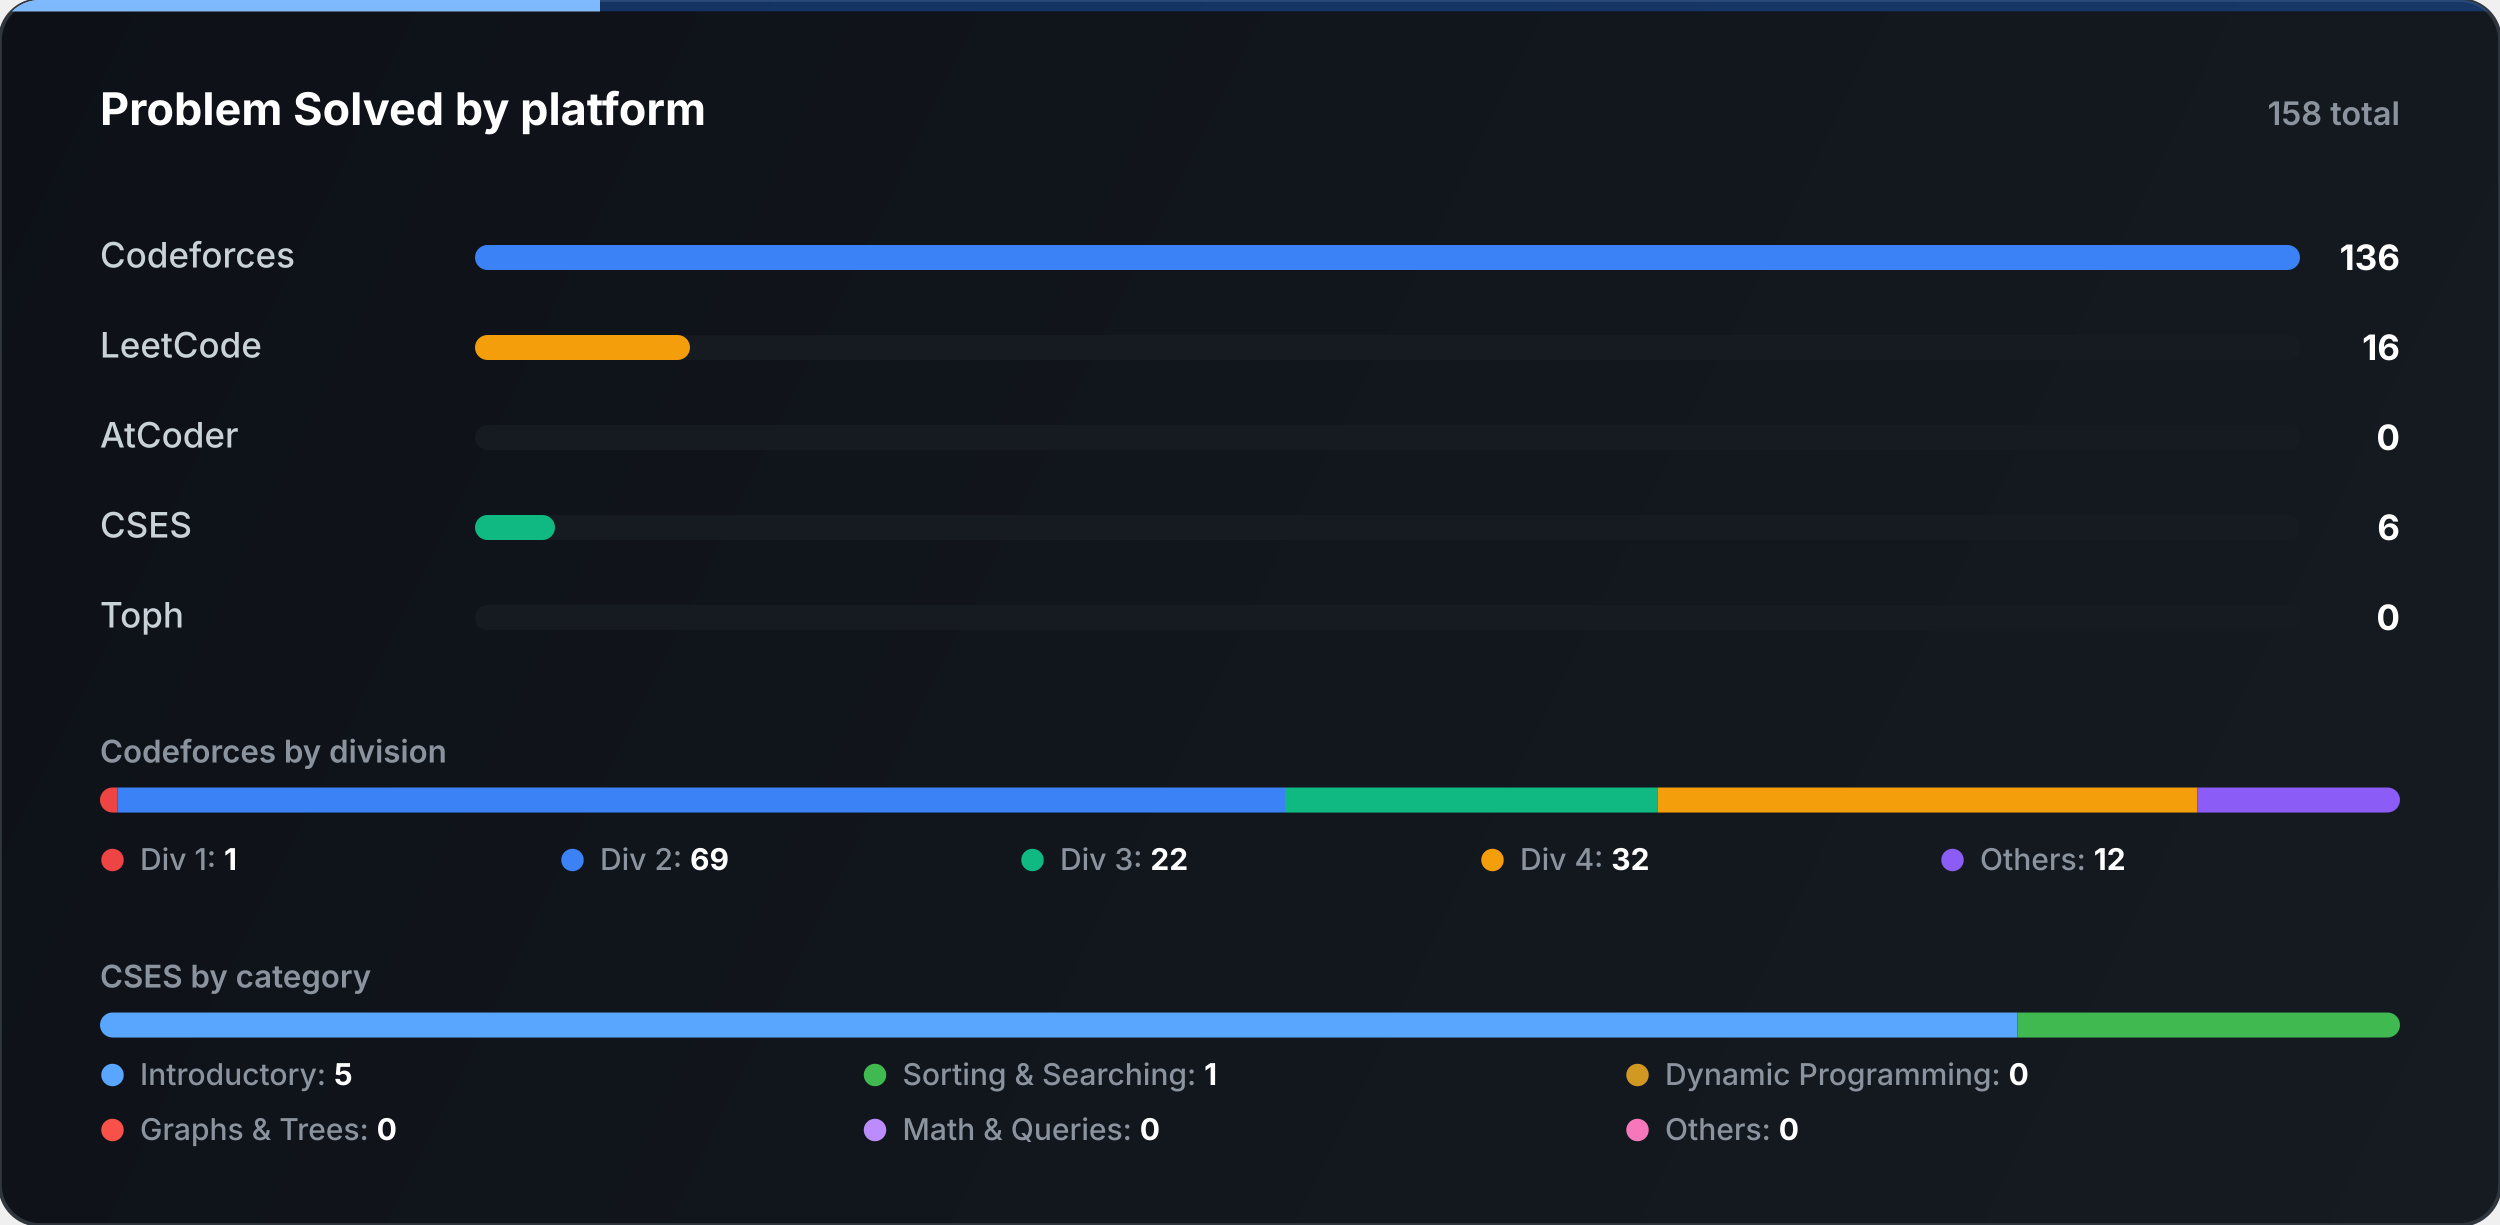
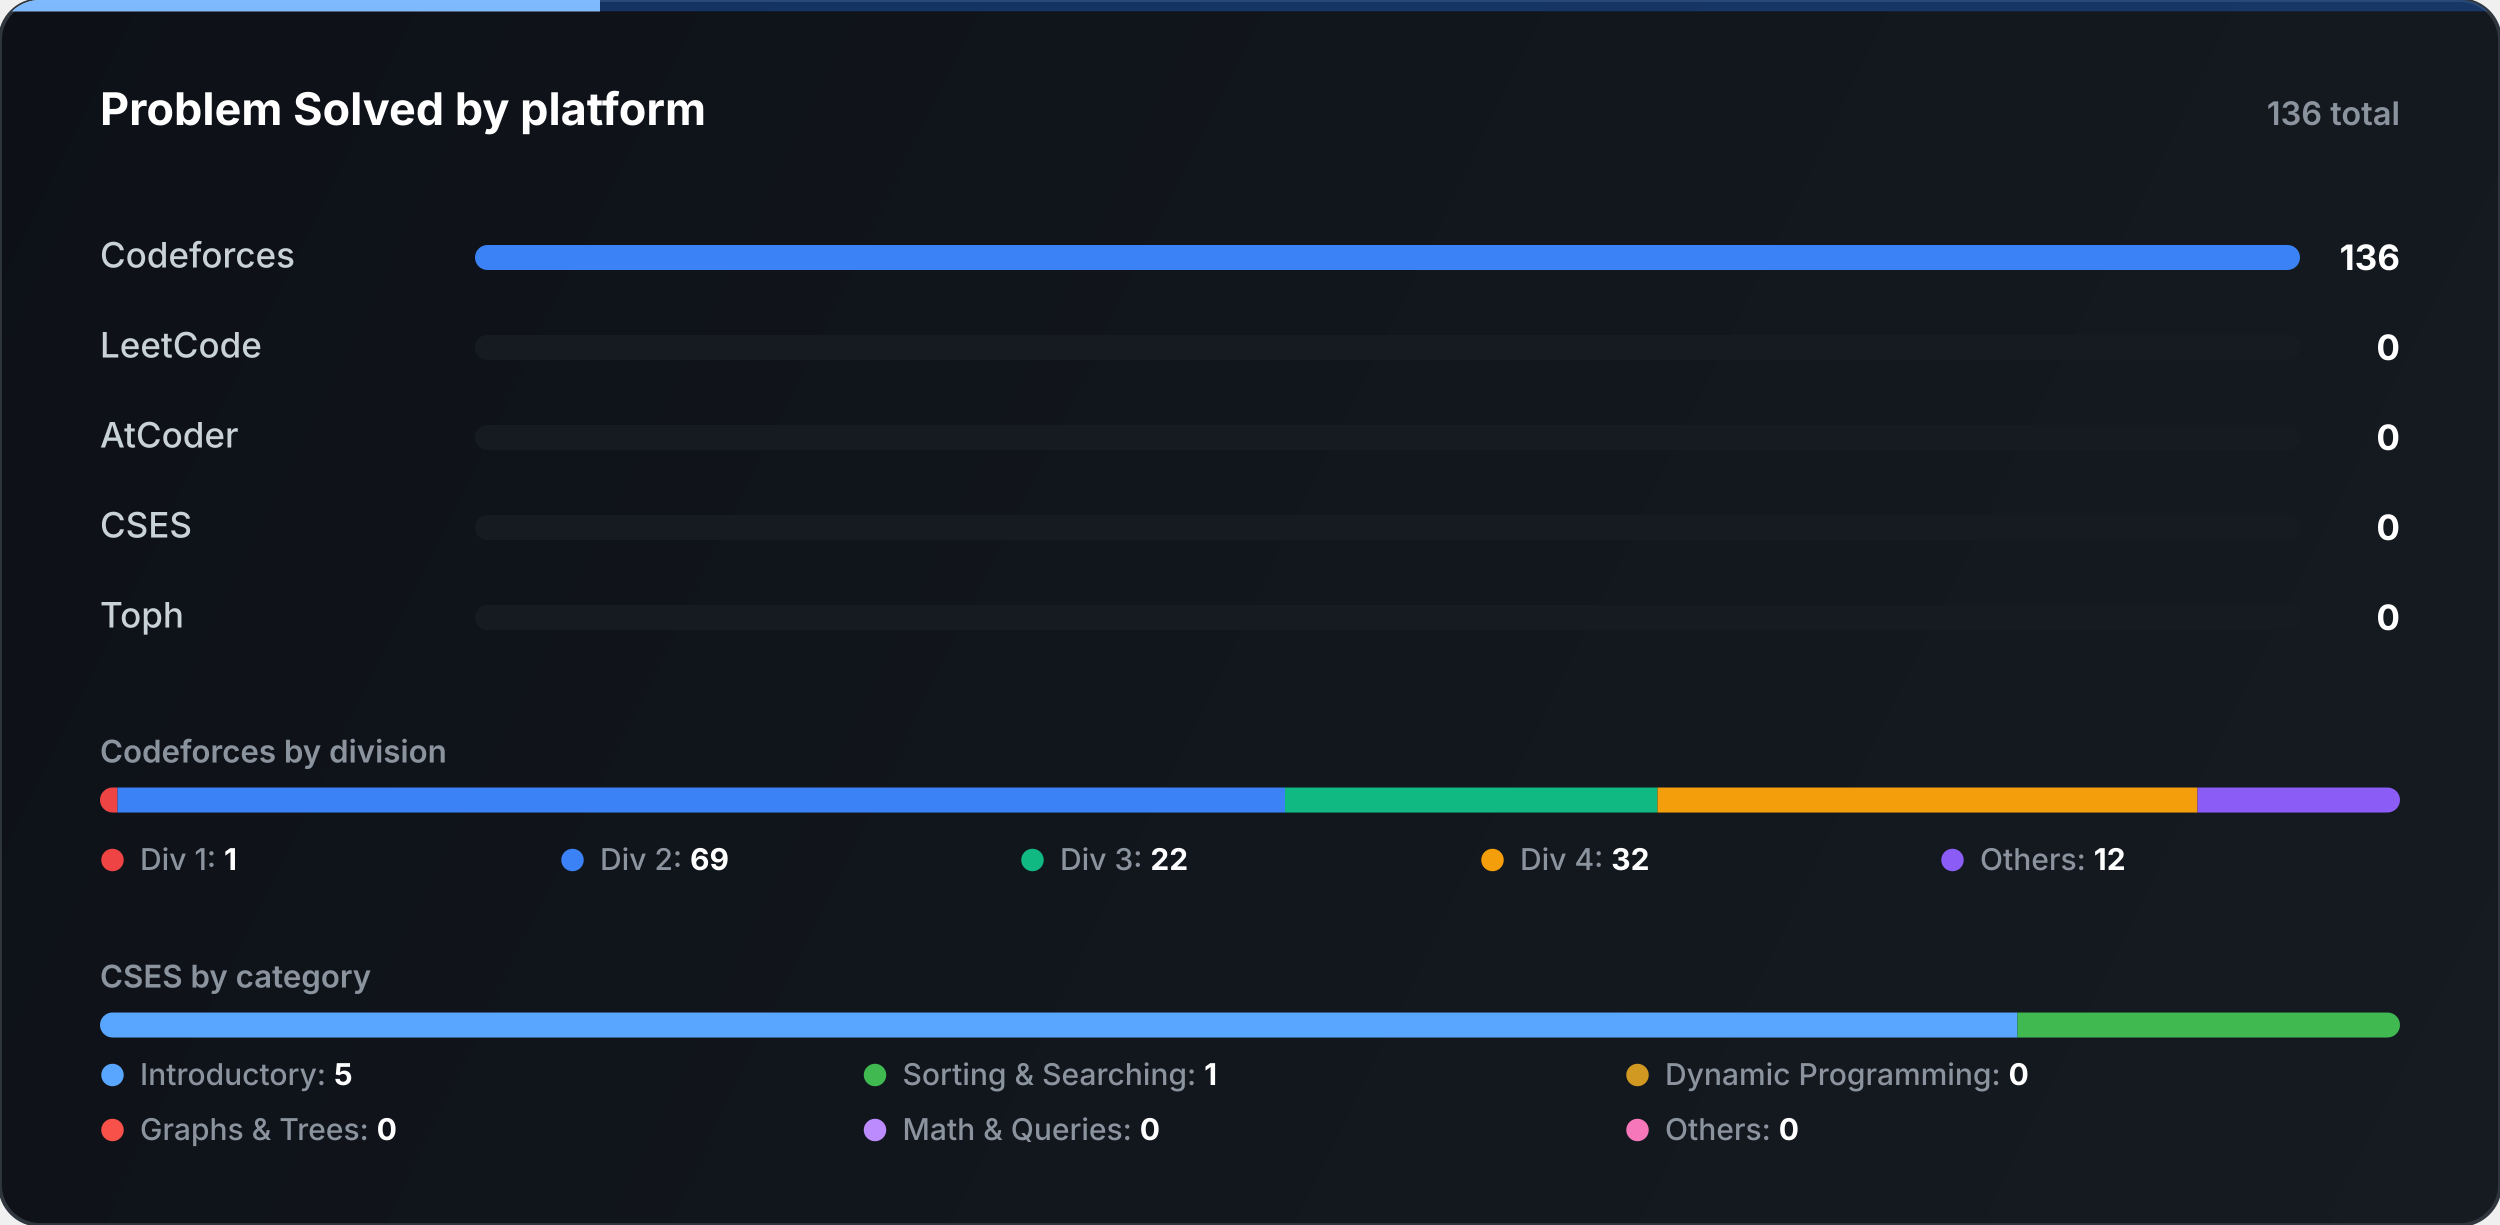
<svg xmlns="http://www.w3.org/2000/svg" width="1000" height="490" viewBox="0 0 1000 490" fill="none">
  <defs>
    <linearGradient id="ov-bg" x1="0" y1="0" x2="1000" y2="490" gradientUnits="userSpaceOnUse">
      <stop offset="0%" stop-color="#0d1117" />
      <stop offset="100%" stop-color="#161b22" />
    </linearGradient>
    <linearGradient id="ov-laser" x1="0%" y1="0%" x2="100%" y2="0%">
      <stop offset="0%" stop-color="#1f6feb" stop-opacity="0" />
      <stop offset="50%" stop-color="#58a6ff" stop-opacity="1" />
      <stop offset="100%" stop-color="#3fb950" stop-opacity="0" />
      <animate attributeName="x1" values="-100%; 100%" dur="4s" repeatCount="indefinite" />
      <animate attributeName="x2" values="0%; 200%" dur="4s" repeatCount="indefinite" />
    </linearGradient>
    <clipPath id="ov-card-clip">
      <rect width="1000" height="490" rx="16" />
    </clipPath>
    <clipPath id="cf-bar-clip">
      <rect x="0" y="0" width="920" height="10" rx="5" />
    </clipPath>
    <clipPath id="cses-bar-clip">
      <rect x="0" y="0" width="920" height="10" rx="5" />
    </clipPath>
  </defs>
  <rect width="1000" height="490" rx="16" fill="url(#ov-bg)" stroke="#30363d" stroke-width="1.5" />
  <g clip-path="url(#ov-card-clip)">
    <rect x="0" y="0" width="1000" height="4.5" fill="#1f6feb" fill-opacity="0.35" />
    <rect y="0" width="240" height="4.5" fill="#ffffff" fill-opacity="0.95">
      <animate attributeName="x" values="-240; 1000; -240" dur="3.2s" repeatCount="indefinite" />
    </rect>
    <rect y="0" width="240" height="4.5" fill="#58a6ff" fill-opacity="0.75">
      <animate attributeName="x" values="-240; 1000; -240" dur="3.2s" repeatCount="indefinite" />
    </rect>
  </g>
  <g transform="translate(40, 50)">
    <text x="0" y="0" font-family="-apple-system, BlinkMacSystemFont, Segoe UI, Inter, Helvetica, Arial, sans-serif" font-size="18" font-weight="700" fill="#ffffff">Problem Solved by platform</text>
-     <text x="920" y="0" text-anchor="end" font-family="-apple-system, BlinkMacSystemFont, Segoe UI, Inter, Helvetica, Arial, sans-serif" font-size="13" font-weight="600" fill="#8b949e">158 total</text>
+     <text x="920" y="0" text-anchor="end" font-family="-apple-system, BlinkMacSystemFont, Segoe UI, Inter, Helvetica, Arial, sans-serif" font-size="13" font-weight="600" fill="#8b949e">136 total</text>
  </g>
  <g transform="translate(40, 98)">
    <text x="0" y="9" font-family="-apple-system, BlinkMacSystemFont, Segoe UI, Inter, Helvetica, Arial, sans-serif" font-size="14" font-weight="500" fill="#c9d1d9">Codeforces</text>
    <rect x="150" y="0" width="730" height="10" rx="5" fill="#161b22" />
    <rect x="150" y="0" width="730" height="10" rx="5" fill="#3b82f6">
      <animate attributeName="width" from="0" to="730" dur="1.2s" fill="freeze" calcMode="spline" keySplines="0.25 0.1 0.25 1" />
    </rect>
    <text x="920" y="10" text-anchor="end" font-family="-apple-system, BlinkMacSystemFont, Segoe UI, Inter, Helvetica, Arial, sans-serif" font-size="14" font-weight="700" fill="#ffffff">136</text>
  </g>
  <g transform="translate(40, 134)">
    <text x="0" y="9" font-family="-apple-system, BlinkMacSystemFont, Segoe UI, Inter, Helvetica, Arial, sans-serif" font-size="14" font-weight="500" fill="#c9d1d9">LeetCode</text>
    <rect x="150" y="0" width="730" height="10" rx="5" fill="#161b22" />
-     <rect x="150" y="0" width="86" height="10" rx="5" fill="#f59e0b">
-       <animate attributeName="width" from="0" to="86" dur="1.2s" fill="freeze" calcMode="spline" keySplines="0.25 0.1 0.25 1" />
-     </rect>
-     <text x="920" y="10" text-anchor="end" font-family="-apple-system, BlinkMacSystemFont, Segoe UI, Inter, Helvetica, Arial, sans-serif" font-size="14" font-weight="700" fill="#ffffff">16</text>
+     <text x="920" y="10" text-anchor="end" font-family="-apple-system, BlinkMacSystemFont, Segoe UI, Inter, Helvetica, Arial, sans-serif" font-size="14" font-weight="700" fill="#ffffff">0</text>
  </g>
  <g transform="translate(40, 170)">
    <text x="0" y="9" font-family="-apple-system, BlinkMacSystemFont, Segoe UI, Inter, Helvetica, Arial, sans-serif" font-size="14" font-weight="500" fill="#c9d1d9">AtCoder</text>
    <rect x="150" y="0" width="730" height="10" rx="5" fill="#161b22" />
    <text x="920" y="10" text-anchor="end" font-family="-apple-system, BlinkMacSystemFont, Segoe UI, Inter, Helvetica, Arial, sans-serif" font-size="14" font-weight="700" fill="#ffffff">0</text>
  </g>
  <g transform="translate(40, 206)">
    <text x="0" y="9" font-family="-apple-system, BlinkMacSystemFont, Segoe UI, Inter, Helvetica, Arial, sans-serif" font-size="14" font-weight="500" fill="#c9d1d9">CSES</text>
    <rect x="150" y="0" width="730" height="10" rx="5" fill="#161b22" />
-     <rect x="150" y="0" width="32" height="10" rx="5" fill="#10b981">
-       <animate attributeName="width" from="0" to="32" dur="1.2s" fill="freeze" calcMode="spline" keySplines="0.25 0.1 0.25 1" />
-     </rect>
-     <text x="920" y="10" text-anchor="end" font-family="-apple-system, BlinkMacSystemFont, Segoe UI, Inter, Helvetica, Arial, sans-serif" font-size="14" font-weight="700" fill="#ffffff">6</text>
+     <text x="920" y="10" text-anchor="end" font-family="-apple-system, BlinkMacSystemFont, Segoe UI, Inter, Helvetica, Arial, sans-serif" font-size="14" font-weight="700" fill="#ffffff">0</text>
  </g>
  <g transform="translate(40, 242)">
    <text x="0" y="9" font-family="-apple-system, BlinkMacSystemFont, Segoe UI, Inter, Helvetica, Arial, sans-serif" font-size="14" font-weight="500" fill="#c9d1d9">Toph</text>
    <rect x="150" y="0" width="730" height="10" rx="5" fill="#161b22" />
    <text x="920" y="10" text-anchor="end" font-family="-apple-system, BlinkMacSystemFont, Segoe UI, Inter, Helvetica, Arial, sans-serif" font-size="14" font-weight="700" fill="#ffffff">0</text>
  </g>
  <g transform="translate(40, 305)">
    <text x="0" y="0" font-family="-apple-system, BlinkMacSystemFont, Segoe UI, Inter, Helvetica, Arial, sans-serif" font-size="12.5" font-weight="600" fill="#8b949e">Codeforces by division</text>
    <g transform="translate(0, 10)">
      <rect width="920" height="10" rx="5" fill="#161b22" />
      <g clip-path="url(#cf-bar-clip)">
        <rect x="0" y="0" width="7" height="10" fill="#ef4444" />
        <rect x="7" y="0" width="467" height="10" fill="#3b82f6" />
        <rect x="474" y="0" width="149" height="10" fill="#10b981" />
        <rect x="623" y="0" width="216" height="10" fill="#f59e0b" />
        <rect x="839" y="0" width="81" height="10" fill="#8b5cf6" />
      </g>
    </g>
    <g transform="translate(0, 34)">
      <g transform="translate(0, 0)">
        <circle cx="5" cy="5" r="4.5" fill="#ef4444" />
        <text x="16" y="9" font-family="-apple-system, BlinkMacSystemFont, Segoe UI, Inter, Helvetica, Arial, sans-serif" font-size="12" font-weight="500" fill="#8b949e">Div 1: <tspan font-weight="700" fill="#ffffff">1</tspan>
        </text>
      </g>
      <g transform="translate(184, 0)">
        <circle cx="5" cy="5" r="4.5" fill="#3b82f6" />
        <text x="16" y="9" font-family="-apple-system, BlinkMacSystemFont, Segoe UI, Inter, Helvetica, Arial, sans-serif" font-size="12" font-weight="500" fill="#8b949e">Div 2: <tspan font-weight="700" fill="#ffffff">69</tspan>
        </text>
      </g>
      <g transform="translate(368, 0)">
        <circle cx="5" cy="5" r="4.5" fill="#10b981" />
        <text x="16" y="9" font-family="-apple-system, BlinkMacSystemFont, Segoe UI, Inter, Helvetica, Arial, sans-serif" font-size="12" font-weight="500" fill="#8b949e">Div 3: <tspan font-weight="700" fill="#ffffff">22</tspan>
        </text>
      </g>
      <g transform="translate(552, 0)">
        <circle cx="5" cy="5" r="4.5" fill="#f59e0b" />
        <text x="16" y="9" font-family="-apple-system, BlinkMacSystemFont, Segoe UI, Inter, Helvetica, Arial, sans-serif" font-size="12" font-weight="500" fill="#8b949e">Div 4: <tspan font-weight="700" fill="#ffffff">32</tspan>
        </text>
      </g>
      <g transform="translate(736, 0)">
        <circle cx="5" cy="5" r="4.5" fill="#8b5cf6" />
        <text x="16" y="9" font-family="-apple-system, BlinkMacSystemFont, Segoe UI, Inter, Helvetica, Arial, sans-serif" font-size="12" font-weight="500" fill="#8b949e">Others: <tspan font-weight="700" fill="#ffffff">12</tspan>
        </text>
      </g>
    </g>
  </g>
  <g transform="translate(40, 395)">
    <text x="0" y="0" font-family="-apple-system, BlinkMacSystemFont, Segoe UI, Inter, Helvetica, Arial, sans-serif" font-size="12.5" font-weight="600" fill="#8b949e">CSES by category</text>
    <g transform="translate(0, 10)">
      <rect width="920" height="10" rx="5" fill="#161b22" />
      <g clip-path="url(#cses-bar-clip)">
        <rect x="0" y="0" width="767" height="10" fill="#58a6ff" />
        <rect x="767" y="0" width="153" height="10" fill="#3fb950" />
      </g>
    </g>
    <g transform="translate(0, 30)">
      <g transform="translate(0, 0)">
        <circle cx="5" cy="5" r="4.5" fill="#58a6ff" />
        <text x="16" y="9" font-family="-apple-system, BlinkMacSystemFont, Segoe UI, Inter, Helvetica, Arial, sans-serif" font-size="12" font-weight="500" fill="#8b949e">Introductory: <tspan font-weight="700" fill="#ffffff">5</tspan>
        </text>
      </g>
      <g transform="translate(305, 0)">
        <circle cx="5" cy="5" r="4.5" fill="#3fb950" />
        <text x="16" y="9" font-family="-apple-system, BlinkMacSystemFont, Segoe UI, Inter, Helvetica, Arial, sans-serif" font-size="12" font-weight="500" fill="#8b949e">Sorting &amp; Searching: <tspan font-weight="700" fill="#ffffff">1</tspan>
        </text>
      </g>
      <g transform="translate(610, 0)">
        <circle cx="5" cy="5" r="4.5" fill="#d29922" />
        <text x="16" y="9" font-family="-apple-system, BlinkMacSystemFont, Segoe UI, Inter, Helvetica, Arial, sans-serif" font-size="12" font-weight="500" fill="#8b949e">Dynamic Programming: <tspan font-weight="700" fill="#ffffff">0</tspan>
        </text>
      </g>
      <g transform="translate(0, 22)">
        <circle cx="5" cy="5" r="4.5" fill="#f85149" />
        <text x="16" y="9" font-family="-apple-system, BlinkMacSystemFont, Segoe UI, Inter, Helvetica, Arial, sans-serif" font-size="12" font-weight="500" fill="#8b949e">Graphs &amp; Trees: <tspan font-weight="700" fill="#ffffff">0</tspan>
        </text>
      </g>
      <g transform="translate(305, 22)">
        <circle cx="5" cy="5" r="4.5" fill="#bc8cff" />
        <text x="16" y="9" font-family="-apple-system, BlinkMacSystemFont, Segoe UI, Inter, Helvetica, Arial, sans-serif" font-size="12" font-weight="500" fill="#8b949e">Math &amp; Queries: <tspan font-weight="700" fill="#ffffff">0</tspan>
        </text>
      </g>
      <g transform="translate(610, 22)">
        <circle cx="5" cy="5" r="4.5" fill="#f778ba" />
        <text x="16" y="9" font-family="-apple-system, BlinkMacSystemFont, Segoe UI, Inter, Helvetica, Arial, sans-serif" font-size="12" font-weight="500" fill="#8b949e">Others: <tspan font-weight="700" fill="#ffffff">0</tspan>
        </text>
      </g>
    </g>
  </g>
</svg>
